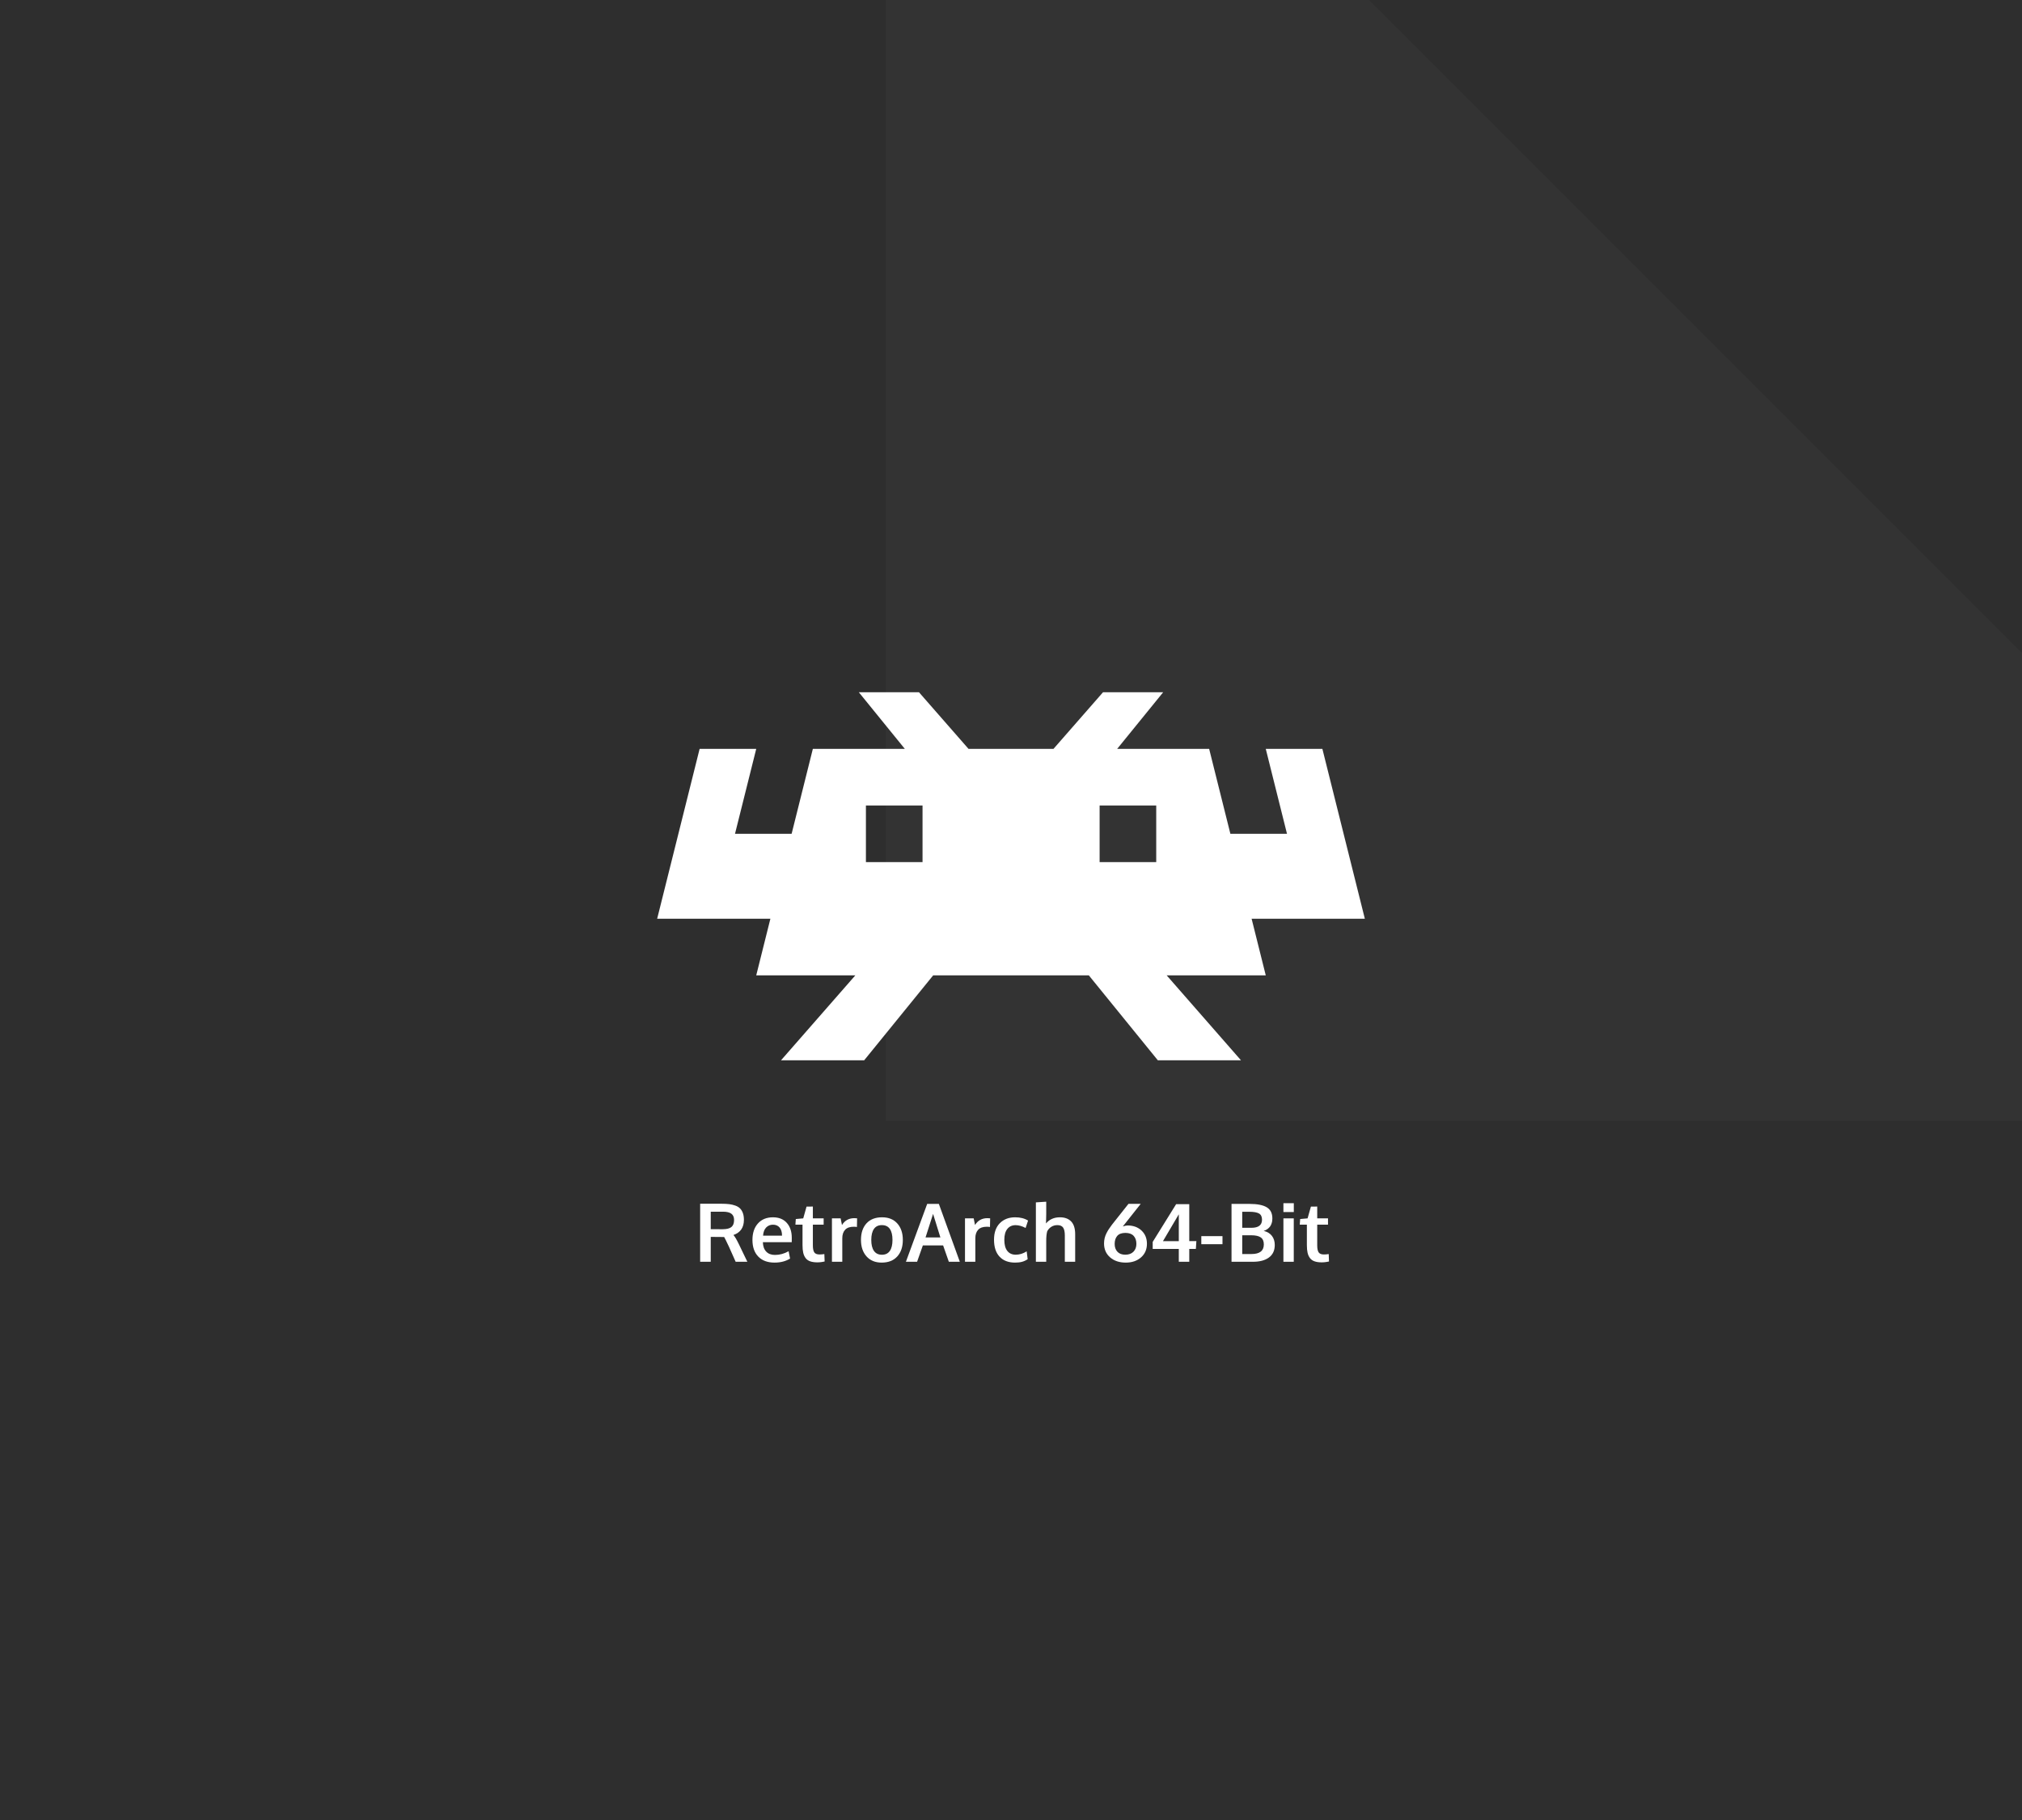
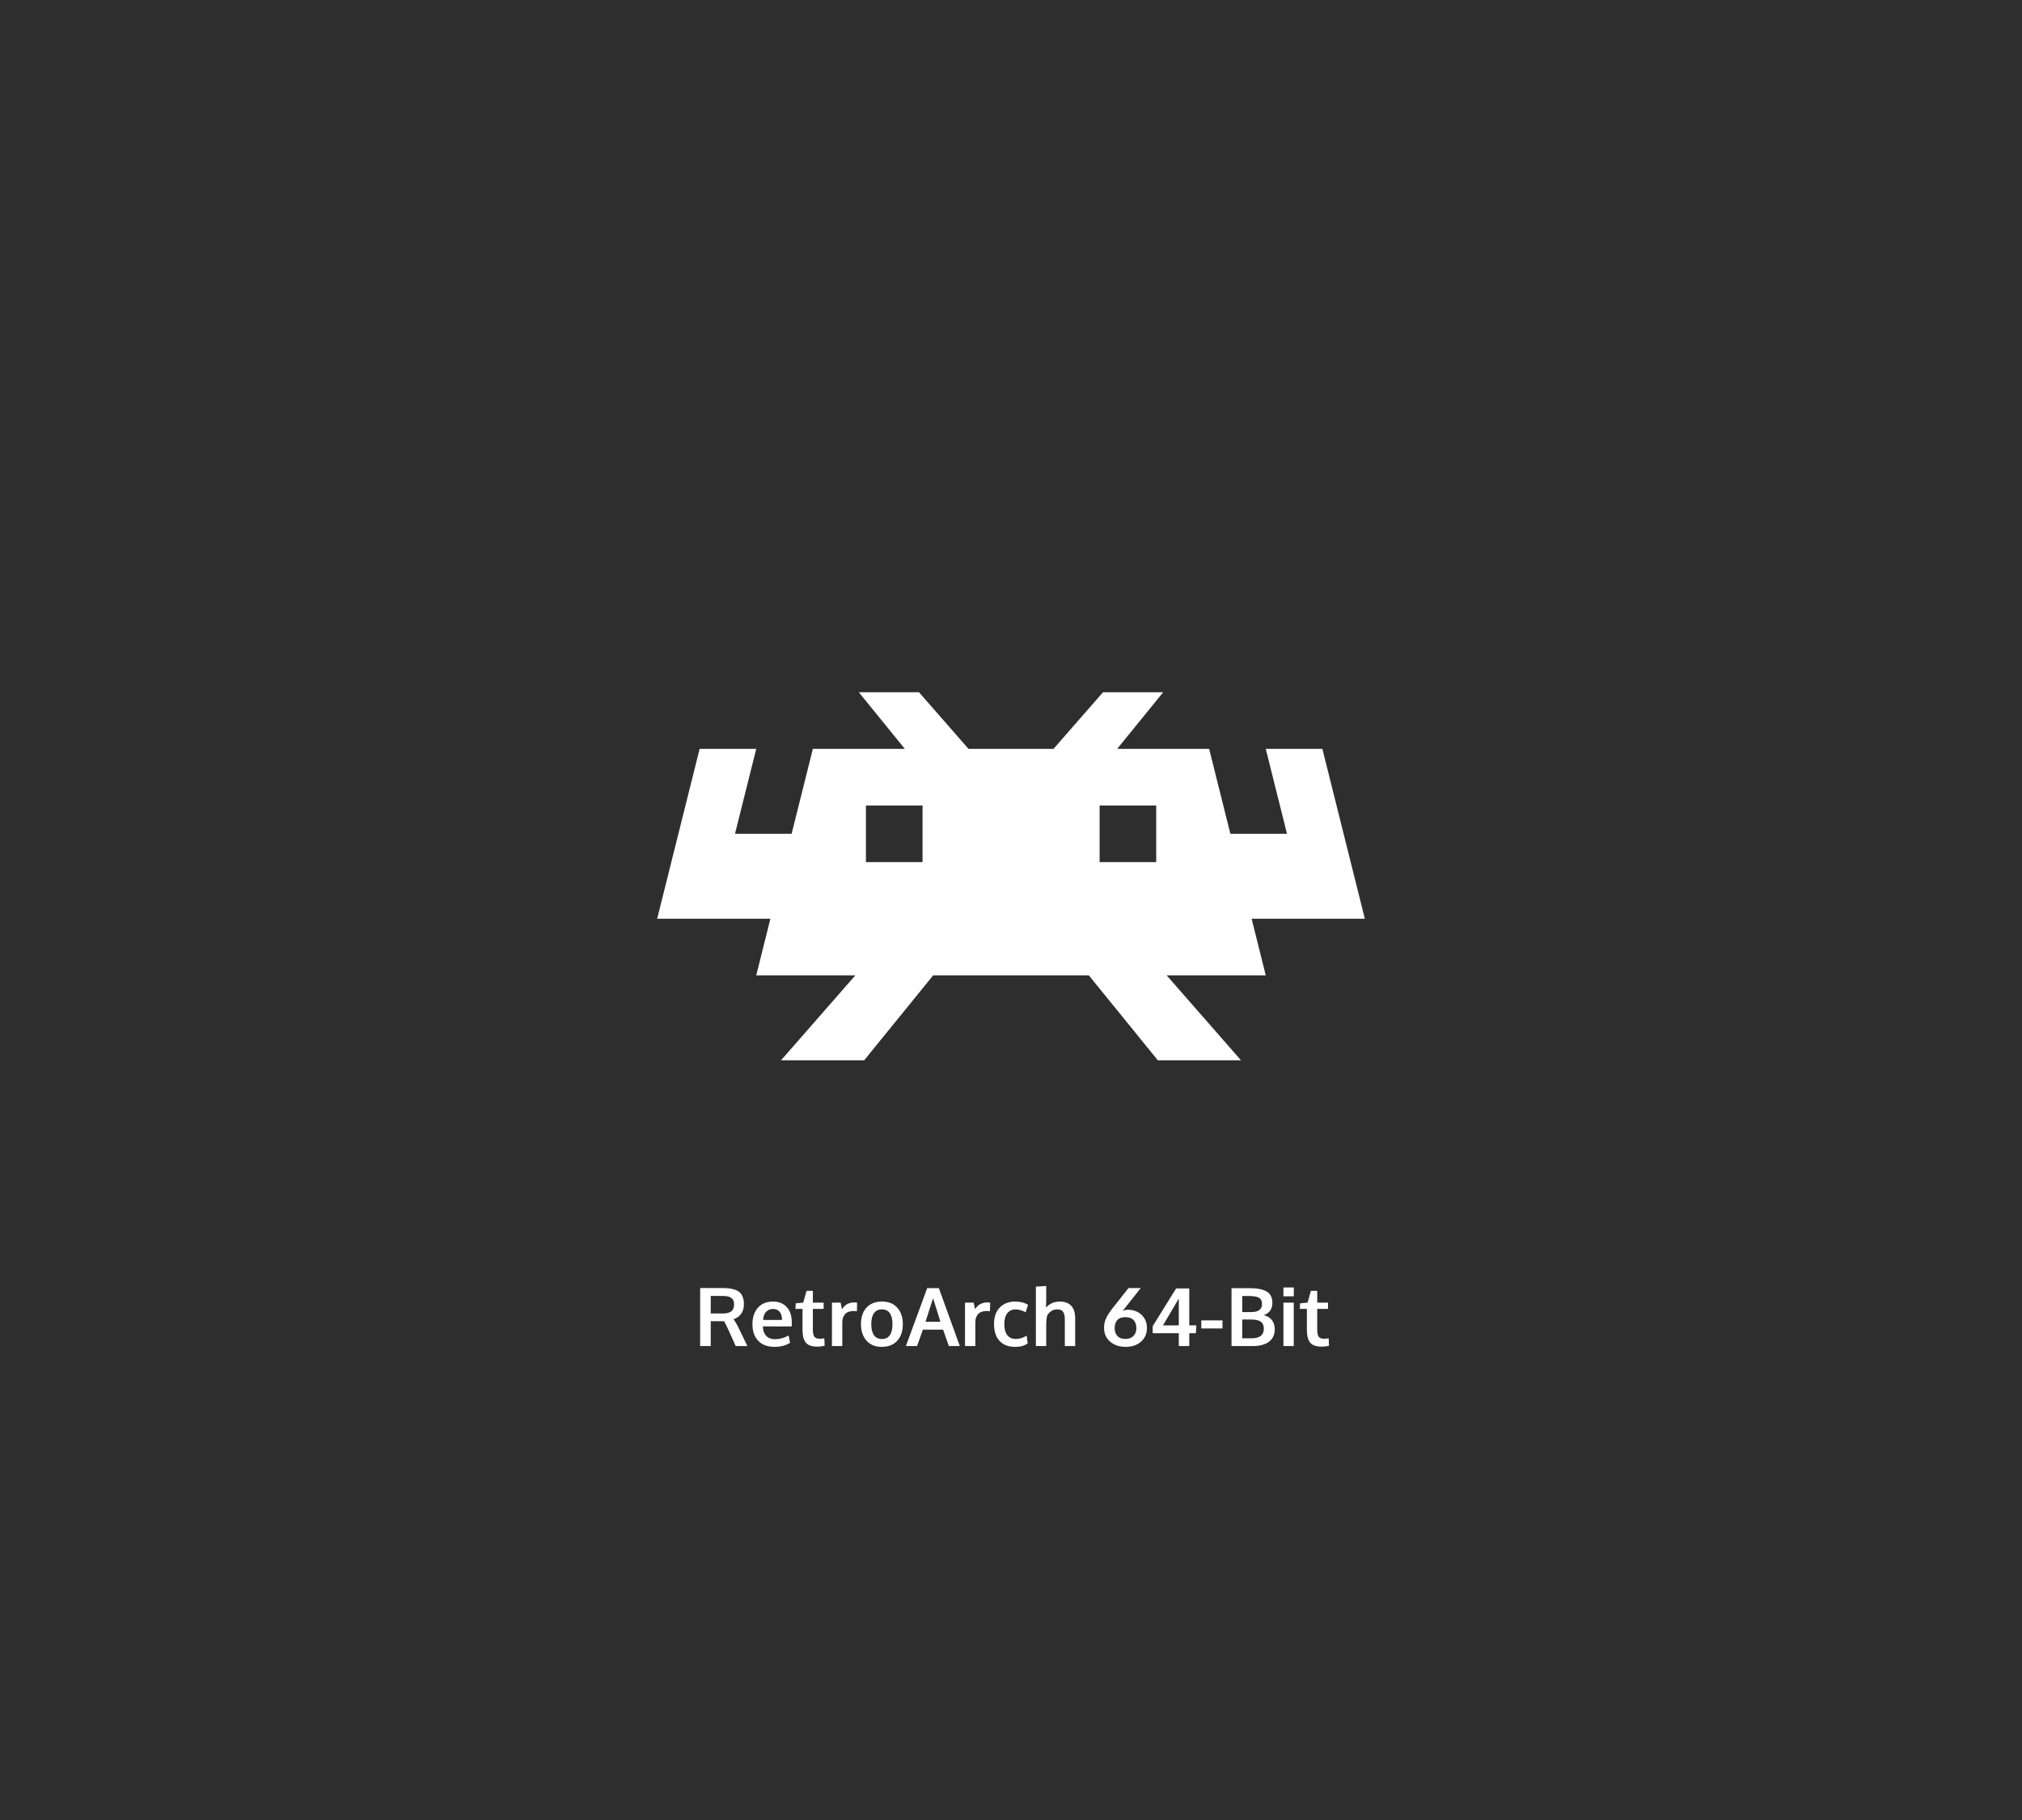
<svg xmlns="http://www.w3.org/2000/svg" width="100%" height="100%" viewBox="0 0 1200 1080" version="1.1" style="fill-rule:evenodd;clip-rule:evenodd;stroke-linejoin:round;stroke-miterlimit:2;">
-   <path d="M 0 0 H 1200 V 1080.001 H 0 V 0 Z" style="fill:rgb(46,46,46);" />
-   <path d="M -98.576 842.013 L 574.553 168.883 L 574.553 1515.144 L -98.576 842.013 Z" style="fill: rgb(51, 51, 51); transform-box: fill-box; transform-origin: 50% 50%;" transform="matrix(0.707107, -0.707107, 0.707107, 0.707107, -0.000006, -0.000008)" />
-   <path d="M 415.523 748.743 L 415.523 714.314 L 428.25 714.314 C 429.984 714.314 431.488 714.392 432.762 714.548 C 434.035 714.704 435.246 714.989 436.394 715.404 C 437.543 715.818 438.473 716.376 439.184 717.079 C 439.894 717.782 440.457 718.7 440.871 719.833 C 441.285 720.966 441.492 722.306 441.492 723.853 C 441.492 728.415 439.422 731.415 435.281 732.853 C 436.125 733.806 437.172 735.571 438.422 738.15 L 443.531 748.743 L 436.594 748.743 L 432.586 739.767 C 431.07 736.548 430.133 734.642 429.773 734.048 C 429.508 734.032 428.625 734.025 427.125 734.025 L 421.805 733.978 L 421.805 748.743 L 415.523 748.743 Z M 428.812 729.431 C 431.25 729.431 433 728.997 434.062 728.13 C 435.125 727.263 435.656 725.868 435.656 723.946 C 435.656 722.259 435.117 721.017 434.039 720.22 C 432.961 719.423 431.312 719.025 429.094 719.025 L 421.805 719.025 L 421.805 729.407 C 422.039 729.407 423.203 729.411 425.297 729.419 C 427.391 729.427 428.562 729.431 428.812 729.431 Z" style="fill:white;fill-rule:nonzero;" />
-   <path d="M 459.68 749.236 C 455.539 749.236 452.316 748.044 450.012 745.661 C 447.707 743.279 446.555 739.986 446.555 735.782 C 446.555 731.689 447.641 728.431 449.812 726.009 C 451.984 723.587 454.945 722.368 458.695 722.353 C 462.242 722.353 464.996 723.462 466.957 725.681 C 468.918 727.9 469.898 730.845 469.898 734.517 C 469.898 734.782 469.894 735.212 469.887 735.806 C 469.879 736.4 469.875 736.837 469.875 737.118 L 452.742 737.118 C 452.805 739.525 453.465 741.388 454.723 742.708 C 455.98 744.029 457.711 744.689 459.914 744.689 C 462.727 744.689 465.43 743.954 468.023 742.486 L 468.891 746.845 C 466.312 748.439 463.242 749.236 459.68 749.236 Z M 452.859 733.251 L 464.109 733.251 C 464.109 731.157 463.633 729.548 462.68 728.423 C 461.727 727.298 460.406 726.736 458.719 726.736 C 457.141 726.736 455.809 727.282 454.723 728.376 C 453.637 729.47 453.016 731.095 452.859 733.251 Z" style="fill:white;fill-rule:nonzero;" />
-   <path d="M 485.18 749.095 C 483.43 749.095 481.973 748.888 480.809 748.474 C 479.644 748.06 478.734 747.407 478.078 746.517 C 477.422 745.626 476.957 744.575 476.684 743.364 C 476.41 742.154 476.273 740.657 476.273 738.876 L 476.273 726.712 L 472.055 726.712 L 472.289 723.384 L 476.695 722.986 L 478.664 716.001 L 482.414 715.978 L 482.414 722.986 L 488.812 722.986 L 488.812 726.712 L 482.414 726.712 L 482.414 738.993 C 482.414 740.946 482.695 742.337 483.258 743.165 C 483.82 743.993 484.859 744.407 486.375 744.407 C 487.266 744.407 488.219 744.329 489.234 744.173 L 489.398 748.579 C 489.367 748.579 489.176 748.614 488.824 748.685 C 488.473 748.755 488.137 748.818 487.816 748.872 C 487.496 748.927 487.086 748.978 486.586 749.025 C 486.086 749.071 485.617 749.095 485.18 749.095 Z" style="fill:white;fill-rule:nonzero;" />
-   <path d="M 493.734 748.743 L 493.734 722.986 L 498.891 722.986 L 499.687 726.923 C 501.375 724.22 503.82 722.868 507.023 722.868 C 507.695 722.868 508.242 722.9 508.664 722.962 L 508.57 728.095 C 507.945 728.001 507.297 727.954 506.625 727.954 C 504.359 727.954 502.668 728.556 501.551 729.759 C 500.434 730.962 499.875 732.634 499.875 734.775 L 499.875 748.743 L 493.734 748.743 Z" style="fill:white;fill-rule:nonzero;" />
-   <path d="M 523.406 744.571 C 525.484 744.571 527.047 743.814 528.094 742.298 C 529.141 740.782 529.664 738.611 529.664 735.782 C 529.664 732.923 529.141 730.743 528.094 729.243 C 527.047 727.743 525.469 726.993 523.359 726.993 C 521.281 726.993 519.715 727.747 518.66 729.255 C 517.605 730.763 517.078 732.946 517.078 735.806 C 517.078 738.618 517.609 740.782 518.672 742.298 C 519.734 743.814 521.312 744.571 523.406 744.571 Z M 523.242 749.236 C 519.43 749.236 516.43 748.001 514.242 745.532 C 512.055 743.064 510.961 739.814 510.961 735.782 C 510.961 731.626 512.055 728.349 514.242 725.95 C 516.43 723.552 519.516 722.353 523.5 722.353 C 527.344 722.353 530.355 723.575 532.535 726.021 C 534.715 728.466 535.805 731.72 535.805 735.782 C 535.805 739.892 534.703 743.161 532.5 745.591 C 530.297 748.021 527.211 749.236 523.242 749.236 Z" style="fill:white;fill-rule:nonzero;" />
-   <path d="M 537.633 748.743 L 550.266 714.384 L 557.18 714.384 L 569.625 748.743 L 563.109 748.743 L 559.711 739.04 L 547.687 739.04 L 544.266 748.743 L 537.633 748.743 Z M 549.281 734.306 L 558.094 734.306 C 555.281 725.29 553.836 720.634 553.758 720.337 L 549.281 734.306 Z" style="fill:white;fill-rule:nonzero;" />
-   <path d="M 572.695 748.743 L 572.695 722.986 L 577.852 722.986 L 578.648 726.923 C 580.336 724.22 582.781 722.868 585.984 722.868 C 586.656 722.868 587.203 722.9 587.625 722.962 L 587.531 728.095 C 586.906 728.001 586.258 727.954 585.586 727.954 C 583.32 727.954 581.629 728.556 580.512 729.759 C 579.394 730.962 578.836 732.634 578.836 734.775 L 578.836 748.743 L 572.695 748.743 Z" style="fill:white;fill-rule:nonzero;" />
-   <path d="M 602.414 749.236 C 598.477 749.236 595.41 748.064 593.215 745.72 C 591.019 743.376 589.922 740.025 589.922 735.665 C 589.922 731.446 591.074 728.173 593.379 725.845 C 595.684 723.517 598.719 722.353 602.484 722.353 C 605.5 722.353 608.047 723.001 610.125 724.298 L 608.672 728.681 C 606.547 727.571 604.57 727.017 602.742 727.017 C 600.664 727.017 599.027 727.759 597.832 729.243 C 596.637 730.728 596.039 732.892 596.039 735.736 C 596.039 738.611 596.629 740.798 597.809 742.298 C 598.988 743.798 600.656 744.548 602.812 744.548 C 605.062 744.548 607.227 743.884 609.305 742.556 L 609.891 747.22 C 608.812 747.939 607.695 748.454 606.539 748.767 C 605.383 749.079 604.008 749.236 602.414 749.236 Z" style="fill:white;fill-rule:nonzero;" />
-   <path d="M 614.766 748.743 L 614.766 713.493 L 620.906 713.095 L 620.906 720.525 C 620.906 720.884 620.883 721.88 620.836 723.513 C 620.789 725.146 620.766 725.978 620.766 726.009 C 622.812 723.571 625.562 722.353 629.016 722.353 C 631.891 722.353 634.121 723.177 635.707 724.825 C 637.293 726.474 638.086 729.009 638.086 732.431 L 638.086 748.743 L 631.945 748.743 L 631.945 733.111 C 631.945 731.001 631.609 729.454 630.937 728.47 C 630.266 727.486 629.125 726.993 627.516 726.993 C 626.141 726.993 624.922 727.341 623.859 728.036 C 622.797 728.732 622 729.626 621.469 730.72 C 621.094 732.157 620.906 734.032 620.906 736.345 L 620.906 748.743 L 614.766 748.743 Z" style="fill:white;fill-rule:nonzero;" />
-   <path d="M 668.109 749.236 C 664.297 749.236 661.195 748.196 658.805 746.118 C 656.414 744.04 655.219 741.298 655.219 737.892 C 655.219 736.798 655.336 735.751 655.57 734.751 C 655.805 733.751 656.164 732.775 656.648 731.821 C 657.133 730.868 657.617 730.025 658.102 729.29 C 658.586 728.556 659.211 727.681 659.977 726.665 L 669.727 714.361 L 676.992 714.361 L 666.352 727.79 C 667.492 727.4 668.445 727.204 669.211 727.204 C 672.57 727.204 675.32 728.208 677.461 730.216 C 679.602 732.224 680.672 734.837 680.672 738.056 C 680.672 741.4 679.5 744.099 677.156 746.154 C 674.812 748.208 671.797 749.236 668.109 749.236 Z M 667.828 744.548 C 669.891 744.548 671.504 743.958 672.668 742.779 C 673.832 741.599 674.414 740.048 674.414 738.126 C 674.414 736.111 673.867 734.521 672.773 733.357 C 671.68 732.193 670.055 731.611 667.898 731.611 C 665.711 731.611 664.102 732.196 663.07 733.368 C 662.039 734.54 661.523 736.142 661.523 738.173 C 661.523 740.095 662.07 741.638 663.164 742.802 C 664.258 743.966 665.812 744.548 667.828 744.548 Z" style="fill:white;fill-rule:nonzero;" />
-   <path d="M 699.586 748.743 L 699.586 741.126 L 684.094 741.126 L 684.094 736.954 L 697.992 714.571 L 705.797 714.571 L 705.797 736.486 L 710.016 736.486 L 709.711 741.126 L 705.797 741.126 L 705.797 748.743 L 699.586 748.743 Z M 690.187 736.509 L 699.586 736.509 L 699.586 720.571 L 690.187 736.509 Z" style="fill:white;fill-rule:nonzero;" />
-   <path d="M 695.083 825.208 H 707.646 V 829.989 H 695.083 V 825.208 Z" style="fill:white;fill-rule:nonzero;" transform="matrix(1, 0, 0, 1, 17.8621, -91.6765)" />
-   <path d="M 730.875 748.743 L 730.875 714.407 L 741.586 714.407 C 746.133 714.407 749.523 715.071 751.758 716.4 C 753.992 717.728 755.109 719.939 755.109 723.032 C 755.109 723.532 755.078 724.025 755.016 724.509 C 754.953 724.993 754.812 725.544 754.594 726.161 C 754.375 726.779 754.086 727.337 753.727 727.837 C 753.367 728.337 752.867 728.825 752.227 729.302 C 751.586 729.779 750.836 730.15 749.977 730.415 C 752.102 730.931 753.727 731.919 754.852 733.38 C 755.977 734.841 756.539 736.642 756.539 738.782 C 756.539 742.017 755.394 744.486 753.105 746.189 C 750.816 747.892 747.648 748.743 743.602 748.743 L 730.875 748.743 Z M 737.227 744.15 L 742.734 744.15 C 747.609 744.15 750.047 742.243 750.047 738.431 C 750.047 736.509 749.437 735.126 748.219 734.282 C 747 733.439 745.117 733.017 742.57 733.017 L 737.227 733.017 L 737.227 744.15 Z M 737.227 728.587 L 742.664 728.587 C 746.867 728.587 748.969 726.986 748.969 723.782 C 748.969 721.986 748.363 720.751 747.152 720.079 C 745.941 719.407 744.016 719.071 741.375 719.071 L 737.227 719.071 L 737.227 728.587 Z" style="fill:white;fill-rule:nonzero;" />
-   <path d="M 761.672 748.743 L 761.672 722.986 L 767.812 722.986 L 767.812 748.743 L 761.672 748.743 Z M 761.672 719.236 L 761.672 713.986 L 767.836 713.986 L 767.836 719.236 L 761.672 719.236 Z" style="fill:white;fill-rule:nonzero;" />
-   <path d="M 784.5 749.095 C 782.75 749.095 781.293 748.888 780.129 748.474 C 778.965 748.06 778.055 747.407 777.398 746.517 C 776.742 745.626 776.277 744.575 776.004 743.364 C 775.73 742.154 775.594 740.657 775.594 738.876 L 775.594 726.712 L 771.375 726.712 L 771.609 723.384 L 776.016 722.986 L 777.984 716.001 L 781.734 715.978 L 781.734 722.986 L 788.133 722.986 L 788.133 726.712 L 781.734 726.712 L 781.734 738.993 C 781.734 740.946 782.016 742.337 782.578 743.165 C 783.141 743.993 784.18 744.407 785.695 744.407 C 786.586 744.407 787.539 744.329 788.555 744.173 L 788.719 748.579 C 788.687 748.579 788.496 748.614 788.144 748.685 C 787.793 748.755 787.457 748.818 787.137 748.872 C 786.816 748.927 786.406 748.978 785.906 749.025 C 785.406 749.071 784.937 749.095 784.5 749.095 Z" style="fill:white;fill-rule:nonzero;" />
+   <rect id="Artboard1" x="0" y="0" width="1200" height="1080" style="fill:rgb(46,46,46);" />
+   <path d="M 415.523 798.743 L 415.523 764.314 L 428.25 764.314 C 429.984 764.314 431.488 764.392 432.762 764.548 C 434.035 764.704 435.246 764.989 436.394 765.404 C 437.543 765.818 438.473 766.376 439.184 767.079 C 439.894 767.782 440.457 768.7 440.871 769.833 C 441.285 770.966 441.492 772.306 441.492 773.853 C 441.492 778.415 439.422 781.415 435.281 782.853 C 436.125 783.806 437.172 785.571 438.422 788.15 L 443.531 798.743 L 436.594 798.743 L 432.586 789.767 C 431.07 786.548 430.133 784.642 429.773 784.048 C 429.508 784.032 428.625 784.025 427.125 784.025 L 421.805 783.978 L 421.805 798.743 L 415.523 798.743 Z M 428.812 779.431 C 431.25 779.431 433 778.997 434.062 778.13 C 435.125 777.263 435.656 775.868 435.656 773.946 C 435.656 772.259 435.117 771.017 434.039 770.22 C 432.961 769.423 431.312 769.025 429.094 769.025 L 421.805 769.025 L 421.805 779.407 C 422.039 779.407 423.203 779.411 425.297 779.419 C 427.391 779.427 428.562 779.431 428.812 779.431 Z" style="fill:white;fill-rule:nonzero;" />
+   <path d="M 459.68 799.236 C 455.539 799.236 452.316 798.044 450.012 795.661 C 447.707 793.279 446.555 789.986 446.555 785.782 C 446.555 781.689 447.641 778.431 449.812 776.009 C 451.984 773.587 454.945 772.368 458.695 772.353 C 462.242 772.353 464.996 773.462 466.957 775.681 C 468.918 777.9 469.898 780.845 469.898 784.517 C 469.898 784.782 469.894 785.212 469.887 785.806 C 469.879 786.4 469.875 786.837 469.875 787.118 L 452.742 787.118 C 452.805 789.525 453.465 791.388 454.723 792.708 C 455.98 794.029 457.711 794.689 459.914 794.689 C 462.727 794.689 465.43 793.954 468.023 792.486 L 468.891 796.845 C 466.312 798.439 463.242 799.236 459.68 799.236 Z M 452.859 783.251 L 464.109 783.251 C 464.109 781.157 463.633 779.548 462.68 778.423 C 461.727 777.298 460.406 776.736 458.719 776.736 C 457.141 776.736 455.809 777.282 454.723 778.376 C 453.637 779.47 453.016 781.095 452.859 783.251 Z" style="fill:white;fill-rule:nonzero;" />
+   <path d="M 485.18 799.095 C 483.43 799.095 481.973 798.888 480.809 798.474 C 479.644 798.06 478.734 797.407 478.078 796.517 C 477.422 795.626 476.957 794.575 476.684 793.364 C 476.41 792.154 476.273 790.657 476.273 788.876 L 476.273 776.712 L 472.055 776.712 L 472.289 773.384 L 476.695 772.986 L 478.664 766.001 L 482.414 765.978 L 482.414 772.986 L 488.812 772.986 L 488.812 776.712 L 482.414 776.712 L 482.414 788.993 C 482.414 790.946 482.695 792.337 483.258 793.165 C 483.82 793.993 484.859 794.407 486.375 794.407 C 487.266 794.407 488.219 794.329 489.234 794.173 L 489.398 798.579 C 489.367 798.579 489.176 798.614 488.824 798.685 C 488.473 798.755 488.137 798.818 487.816 798.872 C 487.496 798.927 487.086 798.978 486.586 799.025 C 486.086 799.071 485.617 799.095 485.18 799.095 Z" style="fill:white;fill-rule:nonzero;" />
+   <path d="M 493.734 798.743 L 493.734 772.986 L 498.891 772.986 L 499.687 776.923 C 501.375 774.22 503.82 772.868 507.023 772.868 C 507.695 772.868 508.242 772.9 508.664 772.962 L 508.57 778.095 C 507.945 778.001 507.297 777.954 506.625 777.954 C 504.359 777.954 502.668 778.556 501.551 779.759 C 500.434 780.962 499.875 782.634 499.875 784.775 L 499.875 798.743 L 493.734 798.743 Z" style="fill:white;fill-rule:nonzero;" />
+   <path d="M 523.406 794.571 C 525.484 794.571 527.047 793.814 528.094 792.298 C 529.141 790.782 529.664 788.611 529.664 785.782 C 529.664 782.923 529.141 780.743 528.094 779.243 C 527.047 777.743 525.469 776.993 523.359 776.993 C 521.281 776.993 519.715 777.747 518.66 779.255 C 517.605 780.763 517.078 782.946 517.078 785.806 C 517.078 788.618 517.609 790.782 518.672 792.298 C 519.734 793.814 521.312 794.571 523.406 794.571 Z M 523.242 799.236 C 519.43 799.236 516.43 798.001 514.242 795.532 C 512.055 793.064 510.961 789.814 510.961 785.782 C 510.961 781.626 512.055 778.349 514.242 775.95 C 516.43 773.552 519.516 772.353 523.5 772.353 C 527.344 772.353 530.355 773.575 532.535 776.021 C 534.715 778.466 535.805 781.72 535.805 785.782 C 535.805 789.892 534.703 793.161 532.5 795.591 C 530.297 798.021 527.211 799.236 523.242 799.236 Z" style="fill:white;fill-rule:nonzero;" />
+   <path d="M 537.633 798.743 L 550.266 764.384 L 557.18 764.384 L 569.625 798.743 L 563.109 798.743 L 559.711 789.04 L 547.687 789.04 L 544.266 798.743 L 537.633 798.743 Z M 549.281 784.306 L 558.094 784.306 C 555.281 775.29 553.836 770.634 553.758 770.337 L 549.281 784.306 Z" style="fill:white;fill-rule:nonzero;" />
+   <path d="M 572.695 798.743 L 572.695 772.986 L 577.852 772.986 L 578.648 776.923 C 580.336 774.22 582.781 772.868 585.984 772.868 C 586.656 772.868 587.203 772.9 587.625 772.962 L 587.531 778.095 C 586.906 778.001 586.258 777.954 585.586 777.954 C 583.32 777.954 581.629 778.556 580.512 779.759 C 579.394 780.962 578.836 782.634 578.836 784.775 L 578.836 798.743 L 572.695 798.743 Z" style="fill:white;fill-rule:nonzero;" />
+   <path d="M 602.414 799.236 C 598.477 799.236 595.41 798.064 593.215 795.72 C 591.019 793.376 589.922 790.025 589.922 785.665 C 589.922 781.446 591.074 778.173 593.379 775.845 C 595.684 773.517 598.719 772.353 602.484 772.353 C 605.5 772.353 608.047 773.001 610.125 774.298 L 608.672 778.681 C 606.547 777.571 604.57 777.017 602.742 777.017 C 600.664 777.017 599.027 777.759 597.832 779.243 C 596.637 780.728 596.039 782.892 596.039 785.736 C 596.039 788.611 596.629 790.798 597.809 792.298 C 598.988 793.798 600.656 794.548 602.812 794.548 C 605.062 794.548 607.227 793.884 609.305 792.556 L 609.891 797.22 C 608.812 797.939 607.695 798.454 606.539 798.767 C 605.383 799.079 604.008 799.236 602.414 799.236 Z" style="fill:white;fill-rule:nonzero;" />
+   <path d="M 614.766 798.743 L 614.766 763.493 L 620.906 763.095 L 620.906 770.525 C 620.906 770.884 620.883 771.88 620.836 773.513 C 620.789 775.146 620.766 775.978 620.766 776.009 C 622.812 773.571 625.562 772.353 629.016 772.353 C 631.891 772.353 634.121 773.177 635.707 774.825 C 637.293 776.474 638.086 779.009 638.086 782.431 L 638.086 798.743 L 631.945 798.743 L 631.945 783.111 C 631.945 781.001 631.609 779.454 630.937 778.47 C 630.266 777.486 629.125 776.993 627.516 776.993 C 626.141 776.993 624.922 777.341 623.859 778.036 C 622.797 778.732 622 779.626 621.469 780.72 C 621.094 782.157 620.906 784.032 620.906 786.345 L 620.906 798.743 L 614.766 798.743 Z" style="fill:white;fill-rule:nonzero;" />
+   <path d="M 668.109 799.236 C 664.297 799.236 661.195 798.196 658.805 796.118 C 656.414 794.04 655.219 791.298 655.219 787.892 C 655.219 786.798 655.336 785.751 655.57 784.751 C 655.805 783.751 656.164 782.775 656.648 781.821 C 657.133 780.868 657.617 780.025 658.102 779.29 C 658.586 778.556 659.211 777.681 659.977 776.665 L 669.727 764.361 L 676.992 764.361 L 666.352 777.79 C 667.492 777.4 668.445 777.204 669.211 777.204 C 672.57 777.204 675.32 778.208 677.461 780.216 C 679.602 782.224 680.672 784.837 680.672 788.056 C 680.672 791.4 679.5 794.099 677.156 796.154 C 674.812 798.208 671.797 799.236 668.109 799.236 Z M 667.828 794.548 C 669.891 794.548 671.504 793.958 672.668 792.779 C 673.832 791.599 674.414 790.048 674.414 788.126 C 674.414 786.111 673.867 784.521 672.773 783.357 C 671.68 782.193 670.055 781.611 667.898 781.611 C 665.711 781.611 664.102 782.196 663.07 783.368 C 662.039 784.54 661.523 786.142 661.523 788.173 C 661.523 790.095 662.07 791.638 663.164 792.802 C 664.258 793.966 665.812 794.548 667.828 794.548 Z" style="fill:white;fill-rule:nonzero;" />
+   <path d="M 699.586 798.743 L 699.586 791.126 L 684.094 791.126 L 684.094 786.954 L 697.992 764.571 L 705.797 764.571 L 705.797 786.486 L 710.016 786.486 L 709.711 791.126 L 705.797 791.126 L 705.797 798.743 L 699.586 798.743 Z M 690.187 786.509 L 699.586 786.509 L 699.586 770.571 L 690.187 786.509 Z" style="fill:white;fill-rule:nonzero;" />
+   <rect x="695.083" y="825.208" width="12.563" height="4.781" style="fill:white;fill-rule:nonzero;" transform="matrix(1, 0, 0, 1, 17.8621, -41.6765)" />
+   <path d="M 730.875 798.743 L 730.875 764.407 L 741.586 764.407 C 746.133 764.407 749.523 765.071 751.758 766.4 C 753.992 767.728 755.109 769.939 755.109 773.032 C 755.109 773.532 755.078 774.025 755.016 774.509 C 754.953 774.993 754.812 775.544 754.594 776.161 C 754.375 776.779 754.086 777.337 753.727 777.837 C 753.367 778.337 752.867 778.825 752.227 779.302 C 751.586 779.779 750.836 780.15 749.977 780.415 C 752.102 780.931 753.727 781.919 754.852 783.38 C 755.977 784.841 756.539 786.642 756.539 788.782 C 756.539 792.017 755.394 794.486 753.105 796.189 C 750.816 797.892 747.648 798.743 743.602 798.743 L 730.875 798.743 Z M 737.227 794.15 L 742.734 794.15 C 747.609 794.15 750.047 792.243 750.047 788.431 C 750.047 786.509 749.437 785.126 748.219 784.282 C 747 783.439 745.117 783.017 742.57 783.017 L 737.227 783.017 L 737.227 794.15 Z M 737.227 778.587 L 742.664 778.587 C 746.867 778.587 748.969 776.986 748.969 773.782 C 748.969 771.986 748.363 770.751 747.152 770.079 C 745.941 769.407 744.016 769.071 741.375 769.071 L 737.227 769.071 L 737.227 778.587 Z" style="fill:white;fill-rule:nonzero;" />
+   <path d="M 761.672 798.743 L 761.672 772.986 L 767.812 772.986 L 767.812 798.743 L 761.672 798.743 Z M 761.672 769.236 L 761.672 763.986 L 767.836 763.986 L 767.836 769.236 L 761.672 769.236 Z" style="fill:white;fill-rule:nonzero;" />
+   <path d="M 784.5 799.095 C 782.75 799.095 781.293 798.888 780.129 798.474 C 778.965 798.06 778.055 797.407 777.398 796.517 C 776.742 795.626 776.277 794.575 776.004 793.364 C 775.73 792.154 775.594 790.657 775.594 788.876 L 775.594 776.712 L 771.375 776.712 L 771.609 773.384 L 776.016 772.986 L 777.984 766.001 L 781.734 765.978 L 781.734 772.986 L 788.133 772.986 L 788.133 776.712 L 781.734 776.712 L 781.734 788.993 C 781.734 790.946 782.016 792.337 782.578 793.165 C 783.141 793.993 784.18 794.407 785.695 794.407 C 786.586 794.407 787.539 794.329 788.555 794.173 L 788.719 798.579 C 788.687 798.579 788.496 798.614 788.144 798.685 C 787.793 798.755 787.457 798.818 787.137 798.872 C 786.816 798.927 786.406 798.978 785.906 799.025 C 785.406 799.071 784.937 799.095 784.5 799.095 Z" style="fill:white;fill-rule:nonzero;" />
  <path d="M 509.7 410.8 L 537 444.4 L 482.4 444.4 L 469.8 494.8 L 436.2 494.8 L 448.8 444.4 L 415.2 444.4 L 390 545.2 L 457.2 545.2 L 448.8 578.8 L 507.6 578.8 L 463.5 629.2 L 512.85 629.2 L 553.8 578.8 L 646.2 578.8 L 687.15 629.2 L 736.5 629.2 L 692.4 578.8 L 751.2 578.8 L 742.8 545.2 L 810 545.2 L 784.8 444.4 L 751.2 444.4 L 763.8 494.8 L 730.2 494.8 L 717.6 444.4 L 663 444.4 L 690.3 410.8 L 654.6 410.8 L 625.2 444.4 L 574.8 444.4 L 545.4 410.8 L 509.7 410.8 Z M 513.9 478 L 547.5 478 L 547.5 511.6 L 513.9 511.6 L 513.9 478 Z M 652.588 478 L 686.188 478 L 686.188 511.6 L 652.588 511.6 L 652.588 478 Z" style="fill:white;fill-rule:nonzero;" />
</svg>
